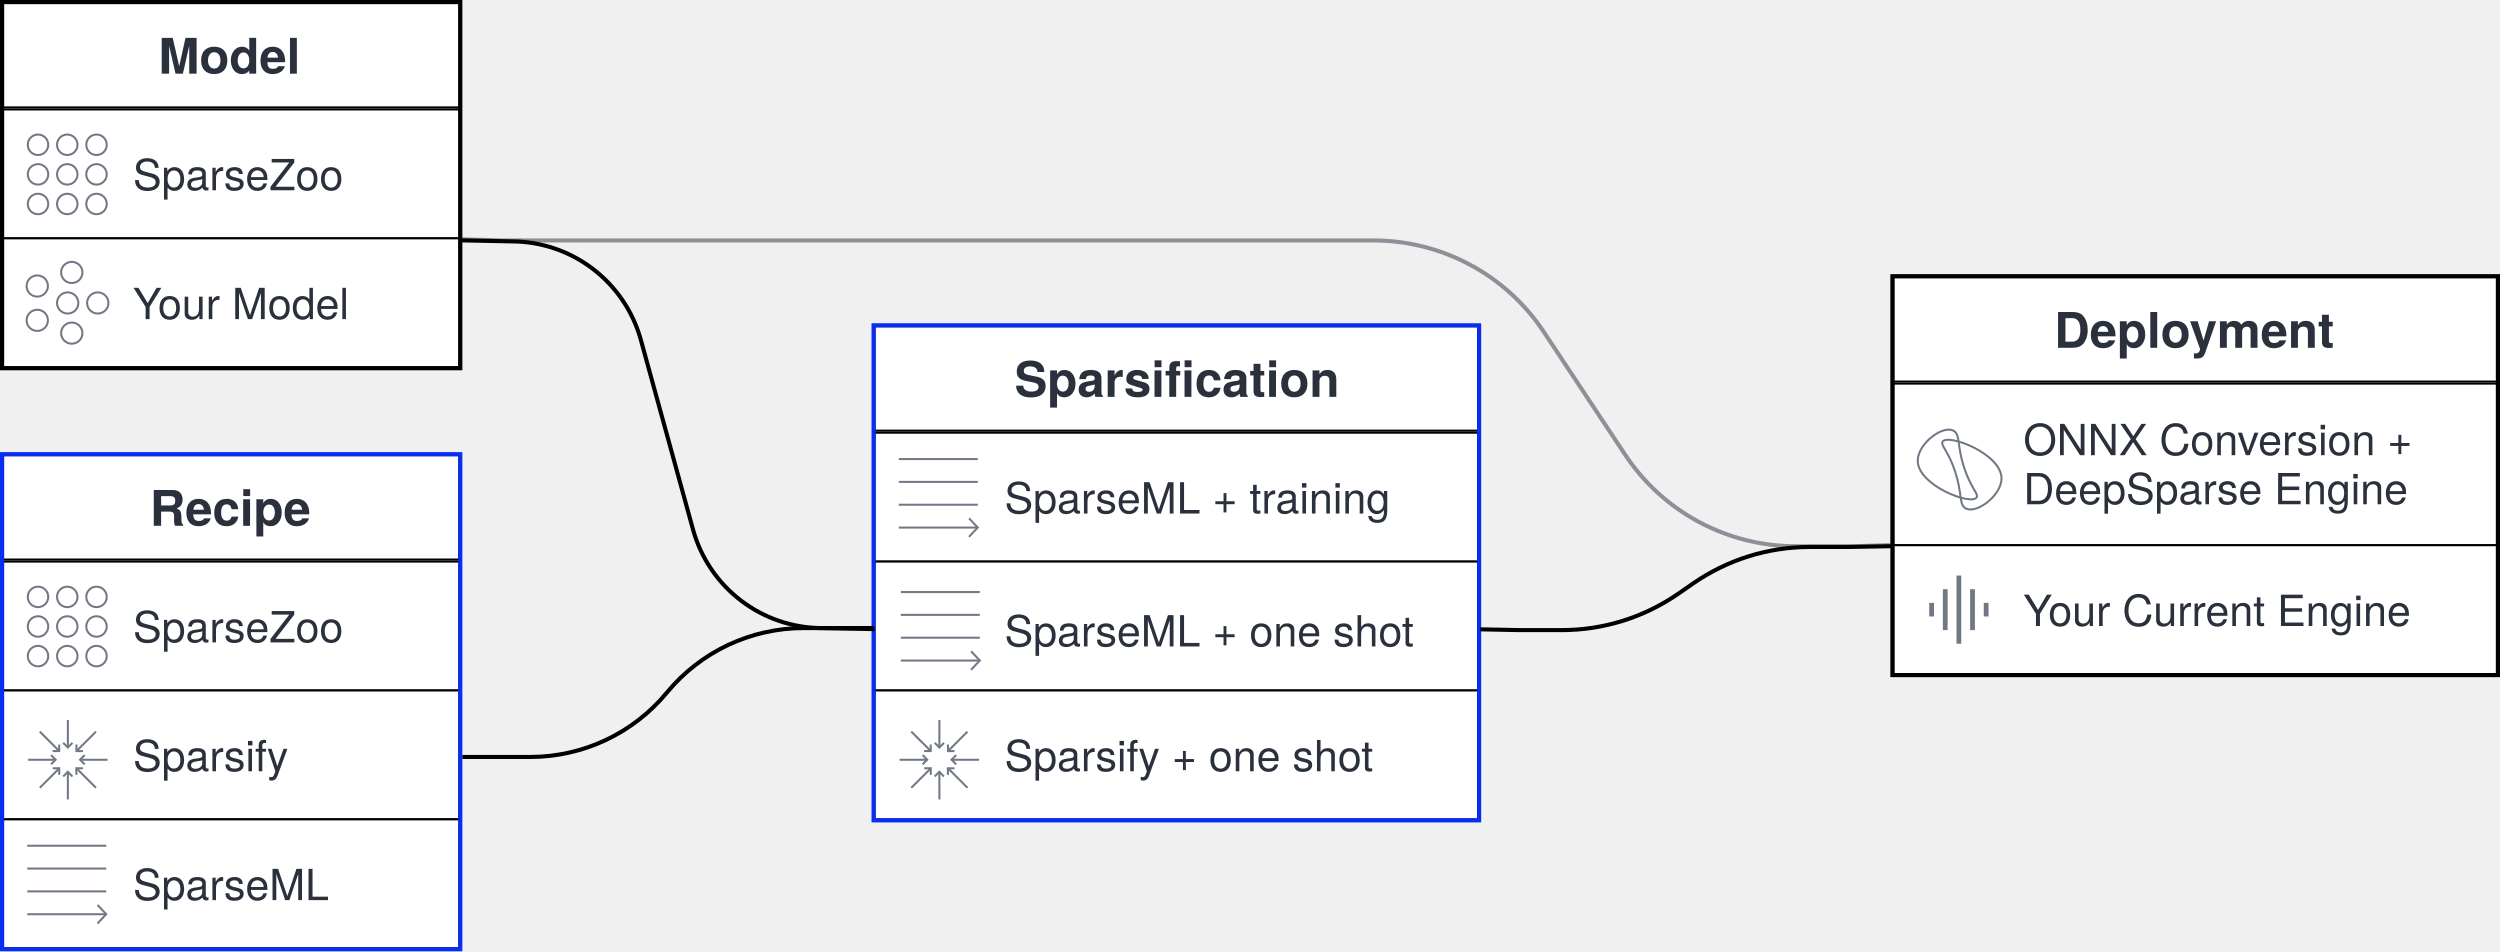
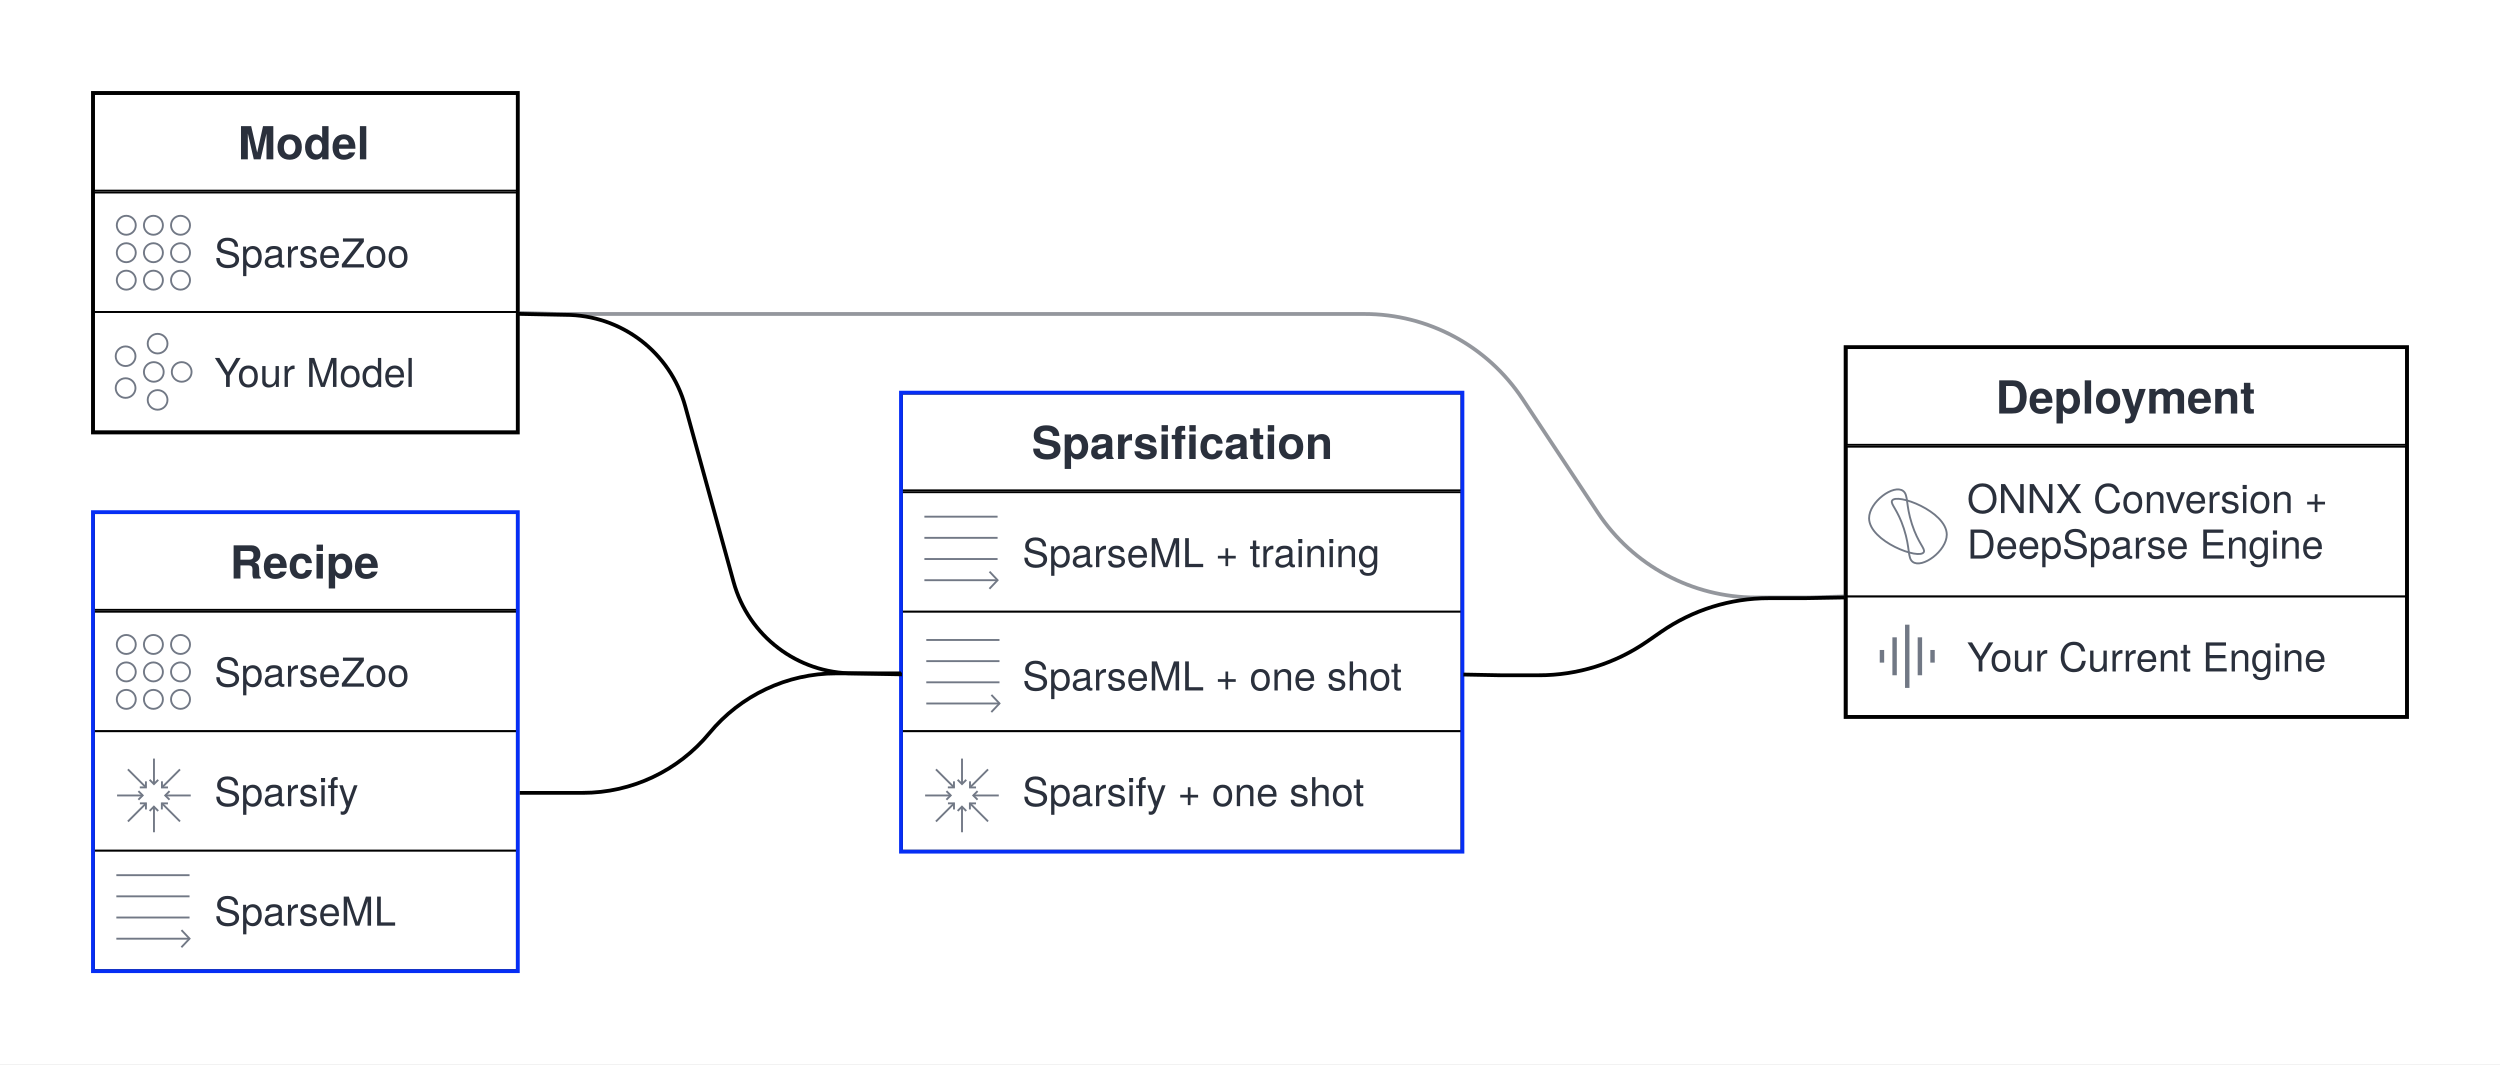
- <svg xmlns="http://www.w3.org/2000/svg" width="1222px" height="465px" viewBox="0 0 1222 465" version="1.1">
+ <svg xmlns="http://www.w3.org/2000/svg" width="1318px" height="561px" viewBox="0 0 1318 561" version="1.1">
  <defs>
    <filter id="filter-1">
      <feColorMatrix in="SourceGraphic" type="matrix" values="0 0 0 0 0.165 0 0 0 0 0.188 0 0 0 0 0.235 0 0 0 1 0" />
    </filter>
    <filter id="filter-2">
      <feColorMatrix in="SourceGraphic" type="matrix" values="0 0 0 0 0.165 0 0 0 0 0.188 0 0 0 0 0.235 0 0 0 1 0" />
    </filter>
    <filter id="filter-3">
      <feColorMatrix in="SourceGraphic" type="matrix" values="0 0 0 0 0.165 0 0 0 0 0.188 0 0 0 0 0.235 0 0 0 1 0" />
    </filter>
    <filter id="filter-4">
      <feColorMatrix in="SourceGraphic" type="matrix" values="0 0 0 0 0.165 0 0 0 0 0.188 0 0 0 0 0.235 0 0 0 1 0" />
    </filter>
    <filter id="filter-5">
      <feColorMatrix in="SourceGraphic" type="matrix" values="0 0 0 0 0.165 0 0 0 0 0.188 0 0 0 0 0.235 0 0 0 1 0" />
    </filter>
    <filter id="filter-6">
      <feColorMatrix in="SourceGraphic" type="matrix" values="0 0 0 0 0.165 0 0 0 0 0.188 0 0 0 0 0.235 0 0 0 1 0" />
    </filter>
    <filter id="filter-7">
      <feColorMatrix in="SourceGraphic" type="matrix" values="0 0 0 0 0.165 0 0 0 0 0.188 0 0 0 0 0.235 0 0 0 1 0" />
    </filter>
    <filter id="filter-8">
      <feColorMatrix in="SourceGraphic" type="matrix" values="0 0 0 0 0.165 0 0 0 0 0.188 0 0 0 0 0.235 0 0 0 1 0" />
    </filter>
    <filter id="filter-9">
      <feColorMatrix in="SourceGraphic" type="matrix" values="0 0 0 0 0.165 0 0 0 0 0.188 0 0 0 0 0.235 0 0 0 1 0" />
    </filter>
    <filter id="filter-10">
      <feColorMatrix in="SourceGraphic" type="matrix" values="0 0 0 0 0.165 0 0 0 0 0.188 0 0 0 0 0.235 0 0 0 1 0" />
    </filter>
  </defs>
  <g id="flow-overview-sparsification_recipe" stroke="none" stroke-width="1" fill="none" fill-rule="evenodd">
-     <g id="card-model">
+     <rect fill="#FFFFFF" x="0" y="0" width="1318" height="561" />
+     <g id="card-model" transform="translate(48, 48)">
      <g id="title" transform="translate(1, 1)">
        <rect id="container" stroke="#000000" fill="#FFFFFF" x="0.5" y="0.5" width="223" height="51" />
        <text font-family="HelveticaNeue-Bold, Helvetica Neue" font-size="24" font-weight="bold" fill="#2A303C">
          <tspan x="76.468" y="35">Model</tspan>
        </text>
      </g>
      <g id="row-sparsezoo" transform="translate(1, 53)">
        <rect id="container" stroke="#000000" fill="#FFFFFF" x="0.5" y="0.5" width="223" height="63" />
        <text id="title" font-family="HelveticaNeue, Helvetica Neue" font-size="21" font-weight="normal" fill="#2A303C">
          <tspan x="64" y="40">SparseZoo</tspan>
        </text>
        <g filter="url(#filter-1)" id="icon">
          <g transform="translate(12, 12)">
            <circle id="Oval" stroke="#000000" cx="5.578" cy="5.762" r="5.005" />
            <circle id="Oval" stroke="#000000" cx="19.881" cy="5.762" r="5.005" />
            <circle id="Oval" stroke="#000000" cx="34.173" cy="5.762" r="5.005" />
            <circle id="Oval" stroke="#000000" cx="5.578" cy="20.227" r="5.005" />
            <circle id="Oval" stroke="#000000" cx="19.881" cy="20.227" r="5.005" />
            <circle id="Oval" stroke="#000000" cx="34.173" cy="20.227" r="5.005" />
            <circle id="Oval" stroke="#000000" cx="5.578" cy="34.703" r="5.005" />
            <circle id="Oval" stroke="#000000" cx="19.881" cy="34.703" r="5.005" />
            <circle id="Oval" stroke="#000000" cx="34.173" cy="34.703" r="5.005" />
          </g>
        </g>
      </g>
      <g id="row-yours" transform="translate(1, 116)">
        <rect id="container" stroke="#000000" fill="#FFFFFF" x="0.5" y="0.5" width="223" height="63" />
        <text id="title" font-family="HelveticaNeue, Helvetica Neue" font-size="21" font-weight="normal" fill="#2A303C">
          <tspan x="64" y="40">Your Model</tspan>
        </text>
        <g filter="url(#filter-2)" id="icon">
          <g transform="translate(12, 12)">
            <ellipse id="Oval" stroke="#000000" cx="22.085" cy="5.169" rx="5.214" ry="5.169" />
            <ellipse id="Oval" stroke="#000000" cx="5.214" cy="11.803" rx="5.214" ry="5.169" />
            <ellipse id="Oval" stroke="#000000" cx="20.085" cy="20.085" rx="5.214" ry="5.169" />
            <ellipse id="Oval" stroke="#000000" cx="34.786" cy="20.085" rx="5.214" ry="5.169" />
            <ellipse id="Oval" stroke="#000000" cx="5.214" cy="28.581" rx="5.214" ry="5.169" />
            <ellipse id="Oval" stroke="#000000" cx="22.085" cy="34.831" rx="5.214" ry="5.169" />
          </g>
        </g>
      </g>
      <rect id="border" stroke="#000000" stroke-width="2" x="1" y="1" width="224" height="179" />
    </g>
-     <g id="card-recipe" transform="translate(0, 221)">
+     <g id="card-recipe" transform="translate(48, 269)">
      <g id="title" transform="translate(1, 1)">
        <rect id="container" stroke="#000000" fill="#FFFFFF" x="0.5" y="0.5" width="223" height="51" />
        <text font-family="HelveticaNeue-Bold, Helvetica Neue" font-size="24" font-weight="bold" fill="#2A303C">
          <tspan x="72.244" y="35">Recipe</tspan>
        </text>
      </g>
      <g id="row-sparsezoo" transform="translate(1, 53)">
        <rect id="container" stroke="#000000" fill="#FFFFFF" x="0.5" y="0.5" width="223" height="63" />
        <text id="title" font-family="HelveticaNeue, Helvetica Neue" font-size="21" font-weight="normal" fill="#2A303C">
          <tspan x="64" y="40">SparseZoo</tspan>
        </text>
        <g filter="url(#filter-3)" id="icon">
          <g transform="translate(12, 12)">
            <circle id="Oval" stroke="#000000" cx="5.578" cy="5.762" r="5.005" />
            <circle id="Oval" stroke="#000000" cx="19.881" cy="5.762" r="5.005" />
            <circle id="Oval" stroke="#000000" cx="34.173" cy="5.762" r="5.005" />
            <circle id="Oval" stroke="#000000" cx="5.578" cy="20.227" r="5.005" />
            <circle id="Oval" stroke="#000000" cx="19.881" cy="20.227" r="5.005" />
            <circle id="Oval" stroke="#000000" cx="34.173" cy="20.227" r="5.005" />
            <circle id="Oval" stroke="#000000" cx="5.578" cy="34.703" r="5.005" />
            <circle id="Oval" stroke="#000000" cx="19.881" cy="34.703" r="5.005" />
            <circle id="Oval" stroke="#000000" cx="34.173" cy="34.703" r="5.005" />
          </g>
        </g>
      </g>
      <g id="row-sparsify" transform="translate(1, 116)">
        <rect id="container" stroke="#000000" fill="#FFFFFF" x="0.5" y="0.5" width="223" height="63" />
        <text id="title" font-family="HelveticaNeue, Helvetica Neue" font-size="21" font-weight="normal" fill="#2A303C">
          <tspan x="64" y="40">Sparsify</tspan>
        </text>
        <g filter="url(#filter-4)" id="icon">
          <g transform="translate(12, 14)">
            <line x1="20.171" y1="0.924" x2="20.171" y2="14.371" id="Path" stroke="#000000" />
            <polyline id="Path" stroke="#000000" points="22.41 12.124 20.162 14.371 17.876 12.095" />
            <polyline id="Path" stroke="#000000" points="17.876 28.524 20.133 26.267 22.41 28.552" />
            <line x1="20.171" y1="26.238" x2="20.171" y2="39.762" id="Path" stroke="#000000" />
            <line x1="39.562" y1="20.371" x2="26.114" y2="20.371" id="Path" stroke="#000000" />
            <polyline id="Path" stroke="#000000" points="28.371 22.61 26.114 20.362 28.39 18.076" />
            <polyline id="Path" stroke="#000000" points="11.962 18.076 14.219 20.333 11.943 22.61" />
            <line x1="14.248" y1="20.371" x2="0.724" y2="20.371" id="Path" stroke="#000000" />
            <line x1="6.429" y1="6.6" x2="15.943" y2="16.105" id="Path" stroke="#000000" />
            <polyline id="Path" stroke="#000000" points="15.933 12.924 15.933 16.114 12.705 16.114" />
            <polyline id="Path" stroke="#000000" points="24.324 27.733 24.324 24.543 27.552 24.543" />
            <line x1="24.333" y1="24.495" x2="33.895" y2="34.057" id="Path" stroke="#000000" />
            <line x1="33.895" y1="6.629" x2="24.381" y2="16.143" id="Path" stroke="#000000" />
            <polyline id="Path" stroke="#000000" points="27.562 16.133 24.381 16.133 24.381 12.914" />
            <polyline id="Path" stroke="#000000" points="12.762 24.524 15.943 24.524 15.943 27.752" />
            <line x1="16" y1="24.533" x2="6.429" y2="34.095" id="Path" stroke="#000000" />
          </g>
        </g>
      </g>
      <g id="row-sparseml" transform="translate(1, 179)">
        <rect id="container" stroke="#000000" fill="#FFFFFF" x="0.5" y="0.5" width="223" height="63" />
        <text id="title" font-family="HelveticaNeue, Helvetica Neue" font-size="21" font-weight="normal" fill="#2A303C">
          <tspan x="64" y="40">SparseML</tspan>
        </text>
        <g filter="url(#filter-5)" id="icon">
          <g transform="translate(12, 12)">
            <line x1="0.335" y1="1.394" x2="38.93" y2="1.394" id="Path" stroke="#000000" />
            <line x1="0.335" y1="12.549" x2="38.93" y2="12.549" id="Path" stroke="#000000" />
            <line x1="0.335" y1="23.714" x2="38.93" y2="23.714" id="Path" stroke="#000000" />
            <line x1="38.93" y1="34.88" x2="0.335" y2="34.88" id="Path" stroke="#000000" />
            <polyline id="Path" stroke="#000000" points="34.67 30.354 38.93 34.857 34.627 39.406" />
          </g>
        </g>
      </g>
      <rect id="border" stroke="#062EF5" stroke-width="2" x="1" y="1" width="224" height="242" />
    </g>
-     <g id="card-sparsification" transform="translate(426, 158)">
+     <g id="card-sparsification" transform="translate(474, 206)">
      <g id="title" transform="translate(1, 1)">
        <rect id="container" stroke="#000000" fill="#FFFFFF" x="0.5" y="0.5" width="295" height="51" />
        <text font-family="HelveticaNeue-Bold, Helvetica Neue" font-size="24" font-weight="bold" fill="#2A303C">
          <tspan x="68.908" y="35">Sparsification</tspan>
        </text>
      </g>
      <g id="row-sparseml-training" transform="translate(1, 53)">
        <rect id="container" stroke="#000000" fill="#FFFFFF" x="0.5" y="0.5" width="295" height="63" />
        <text id="title" font-family="HelveticaNeue, Helvetica Neue" font-size="21" font-weight="normal" fill="#2A303C">
          <tspan x="64" y="40">SparseML + training</tspan>
        </text>
        <g filter="url(#filter-6)" id="icon">
          <g transform="translate(12, 12)">
            <line x1="0.335" y1="1.394" x2="38.93" y2="1.394" id="Path" stroke="#000000" />
            <line x1="0.335" y1="12.549" x2="38.93" y2="12.549" id="Path" stroke="#000000" />
            <line x1="0.335" y1="23.714" x2="38.93" y2="23.714" id="Path" stroke="#000000" />
            <line x1="38.93" y1="34.88" x2="0.335" y2="34.88" id="Path" stroke="#000000" />
            <polyline id="Path" stroke="#000000" points="34.67 30.354 38.93 34.857 34.627 39.406" />
          </g>
        </g>
      </g>
      <g id="row-sparsify" transform="translate(1, 116)">
        <rect id="container" stroke="#000000" fill="#FFFFFF" x="0.5" y="0.5" width="295" height="63" />
        <text id="title" font-family="HelveticaNeue, Helvetica Neue" font-size="21" font-weight="normal" fill="#2A303C">
          <tspan x="64" y="42">SparseML + one shot</tspan>
        </text>
        <g filter="url(#filter-7)" id="icon">
          <g transform="translate(13, 14)">
            <line x1="0.335" y1="1.394" x2="38.93" y2="1.394" id="Path" stroke="#000000" />
            <line x1="0.335" y1="12.549" x2="38.93" y2="12.549" id="Path" stroke="#000000" />
            <line x1="0.335" y1="23.714" x2="38.93" y2="23.714" id="Path" stroke="#000000" />
            <line x1="38.93" y1="34.88" x2="0.335" y2="34.88" id="Path" stroke="#000000" />
            <polyline id="Path" stroke="#000000" points="34.67 30.354 38.93 34.857 34.627 39.406" />
          </g>
        </g>
      </g>
      <g id="row-custom" transform="translate(1, 179)">
        <rect id="container" stroke="#000000" fill="#FFFFFF" x="0.5" y="0.5" width="295" height="63" />
        <text id="title" font-family="HelveticaNeue, Helvetica Neue" font-size="21" font-weight="normal" fill="#2A303C">
          <tspan x="64" y="40">Sparsify + one shot</tspan>
        </text>
        <g filter="url(#filter-8)" id="icon">
          <g transform="translate(12, 14)">
            <line x1="20.171" y1="0.924" x2="20.171" y2="14.371" id="Path" stroke="#000000" />
            <polyline id="Path" stroke="#000000" points="22.41 12.124 20.162 14.371 17.876 12.095" />
            <polyline id="Path" stroke="#000000" points="17.876 28.524 20.133 26.267 22.41 28.552" />
            <line x1="20.171" y1="26.238" x2="20.171" y2="39.762" id="Path" stroke="#000000" />
            <line x1="39.562" y1="20.371" x2="26.114" y2="20.371" id="Path" stroke="#000000" />
            <polyline id="Path" stroke="#000000" points="28.371 22.61 26.114 20.362 28.39 18.076" />
            <polyline id="Path" stroke="#000000" points="11.962 18.076 14.219 20.333 11.943 22.61" />
            <line x1="14.248" y1="20.371" x2="0.724" y2="20.371" id="Path" stroke="#000000" />
            <line x1="6.429" y1="6.6" x2="15.943" y2="16.105" id="Path" stroke="#000000" />
            <polyline id="Path" stroke="#000000" points="15.933 12.924 15.933 16.114 12.705 16.114" />
            <polyline id="Path" stroke="#000000" points="24.324 27.733 24.324 24.543 27.552 24.543" />
            <line x1="24.333" y1="24.495" x2="33.895" y2="34.057" id="Path" stroke="#000000" />
            <line x1="33.895" y1="6.629" x2="24.381" y2="16.143" id="Path" stroke="#000000" />
            <polyline id="Path" stroke="#000000" points="27.562 16.133 24.381 16.133 24.381 12.914" />
            <polyline id="Path" stroke="#000000" points="12.762 24.524 15.943 24.524 15.943 27.752" />
            <line x1="16" y1="24.533" x2="6.429" y2="34.095" id="Path" stroke="#000000" />
          </g>
        </g>
      </g>
      <rect id="border" stroke="#062EF5" stroke-width="2" x="1" y="1" width="296" height="242" />
    </g>
-     <g id="card-deployment" transform="translate(924, 134)">
+     <g id="card-deployment" transform="translate(972, 182)">
      <g id="title" transform="translate(1, 1)">
        <rect id="container" stroke="#000000" fill="#FFFFFF" x="0.5" y="0.5" width="295" height="51" />
        <text font-family="HelveticaNeue-Bold, Helvetica Neue" font-size="24" font-weight="bold" fill="#2A303C">
          <tspan x="79.132" y="35">Deployment</tspan>
        </text>
      </g>
      <g id="row-deepsparse" transform="translate(1, 53)">
        <rect id="container" stroke="#000000" fill="#FFFFFF" x="0.5" y="0.5" width="295" height="79" />
        <text id="title" font-family="HelveticaNeue, Helvetica Neue" font-size="21" font-weight="normal" fill="#2A303C">
          <tspan x="64" y="35.5">ONNX Conversion + </tspan>
          <tspan x="64" y="59.5">DeepSparse Engine</tspan>
        </text>
        <g filter="url(#filter-9)" id="icon">
          <g transform="translate(12, 22.5)">
            <path d="M18.38,1.37 C13.46,-2.44 0.38,7.06 0.38,15.72 C0.49,27.98 27.1,37.9 29.24,33.54 C30.12,31.76 26.24,28.92 22.99,18.85 C19.61,8.4 21.13,3.49 18.38,1.37 Z" id="Path" stroke="#000000" />
            <path d="M23.34,38.68 C28.27,42.49 41.34,32.99 41.34,24.33 C41.23,12.07 14.62,2.15 12.47,6.51 C11.6,8.29 15.47,11.13 18.73,21.2 C22.12,31.65 20.6,36.56 23.34,38.68 Z" id="Path" stroke="#000000" />
          </g>
        </g>
      </g>
      <g id="row-yours" transform="translate(1, 132)">
        <rect id="container" stroke="#000000" fill="#FFFFFF" x="0.5" y="0.5" width="295" height="63" />
        <text id="title" font-family="HelveticaNeue, Helvetica Neue" font-size="21" font-weight="normal" fill="#2A303C">
          <tspan x="64" y="40">Your Current Engine</tspan>
        </text>
        <g filter="url(#filter-10)" id="icon">
          <g transform="translate(13, 12)">
            <polygon id="Path" points="0 0 40 0 40 40 0 40" />
            <path d="M11.667,30 L14,30 L14,10 L11.667,10 L11.667,30 Z M18.333,36.667 L20.667,36.667 L20.667,3.333 L18.333,3.333 L18.333,36.667 Z M5,23.333 L7.333,23.333 L7.333,16.667 L5,16.667 L5,23.333 Z M25,30 L27.333,30 L27.333,10 L25,10 L25,30 Z M31.667,16.667 L31.667,23.333 L34,23.333 L34,16.667 L31.667,16.667 Z" id="Shape" fill="#000000" fill-rule="nonzero" />
          </g>
        </g>
      </g>
      <rect id="border" stroke="#000000" stroke-width="2" x="1" y="1" width="296" height="195" />
    </g>
-     <path d="M226.5,117 L246,117.53 L671.288,117.53 C704.83,117.53 736.138,134.346 754.66,162.31 L794.34,222.22 C812.862,250.184 844.17,267 877.712,267 L906,267 L906,267 L923.5,266.47" id="line-model-deployment" stroke-opacity="0.5" stroke="#2A303C" stroke-width="2" stroke-linecap="square" />
-     <path d="M226.5,117.5 L250,117.987 C279.534,117.987 305.428,137.72 313.262,166.196 L338.738,258.804 C346.572,287.28 372.466,307.013 402,307.013 L402,307.013 L402,307.013 L426.5,307.5" id="line-model-sparsification" stroke="#000000" stroke-width="2" stroke-linecap="square" />
-     <path d="M227,370 L250,370 L259.156,370 C285.021,370 309.535,358.448 326,338.5 C342.465,318.552 366.979,307 392.844,307 L402,307 L402,307 L426,307" id="line-recipe-sparsification" stroke="#000000" stroke-width="2" stroke-linecap="square" />
-     <path d="M724.5,307.637 L743,308 L763.413,308 C783.751,308 803.606,301.798 820.329,290.222 L827.671,285.14 C844.394,273.564 864.249,267.363 884.587,267.363 L903.102,267.363 L903.102,267.363 L923.5,267" id="line-sparsification-deployment" stroke="#000000" stroke-width="2" stroke-linecap="square" />
+     <path d="M274.5,165 L294,165.53 L719.288,165.53 C752.83,165.53 784.138,182.346 802.66,210.31 L842.34,270.22 C860.862,298.184 892.17,315 925.712,315 L954,315 L954,315 L971.5,314.47" id="line-model-deployment" stroke-opacity="0.5" stroke="#2A303C" stroke-width="2" stroke-linecap="square" />
+     <path d="M274.5,165.5 L298,165.987 C327.534,165.987 353.428,185.72 361.262,214.196 L386.738,306.804 C394.572,335.28 420.466,355.013 450,355.013 L450,355.013 L450,355.013 L474.5,355.5" id="line-model-sparsification" stroke="#000000" stroke-width="2" stroke-linecap="square" />
+     <path d="M275,418 L298,418 L307.156,418 C333.021,418 357.535,406.448 374,386.5 C390.465,366.552 414.979,355 440.844,355 L450,355 L450,355 L474,355" id="line-recipe-sparsification" stroke="#000000" stroke-width="2" stroke-linecap="square" />
+     <path d="M772.5,355.637 L791,356 L811.413,356 C831.751,356 851.606,349.798 868.329,338.222 L875.671,333.14 C892.394,321.564 912.249,315.363 932.587,315.363 L951.102,315.363 L951.102,315.363 L971.5,315" id="line-sparsification-deployment" stroke="#000000" stroke-width="2" stroke-linecap="square" />
  </g>
</svg>
